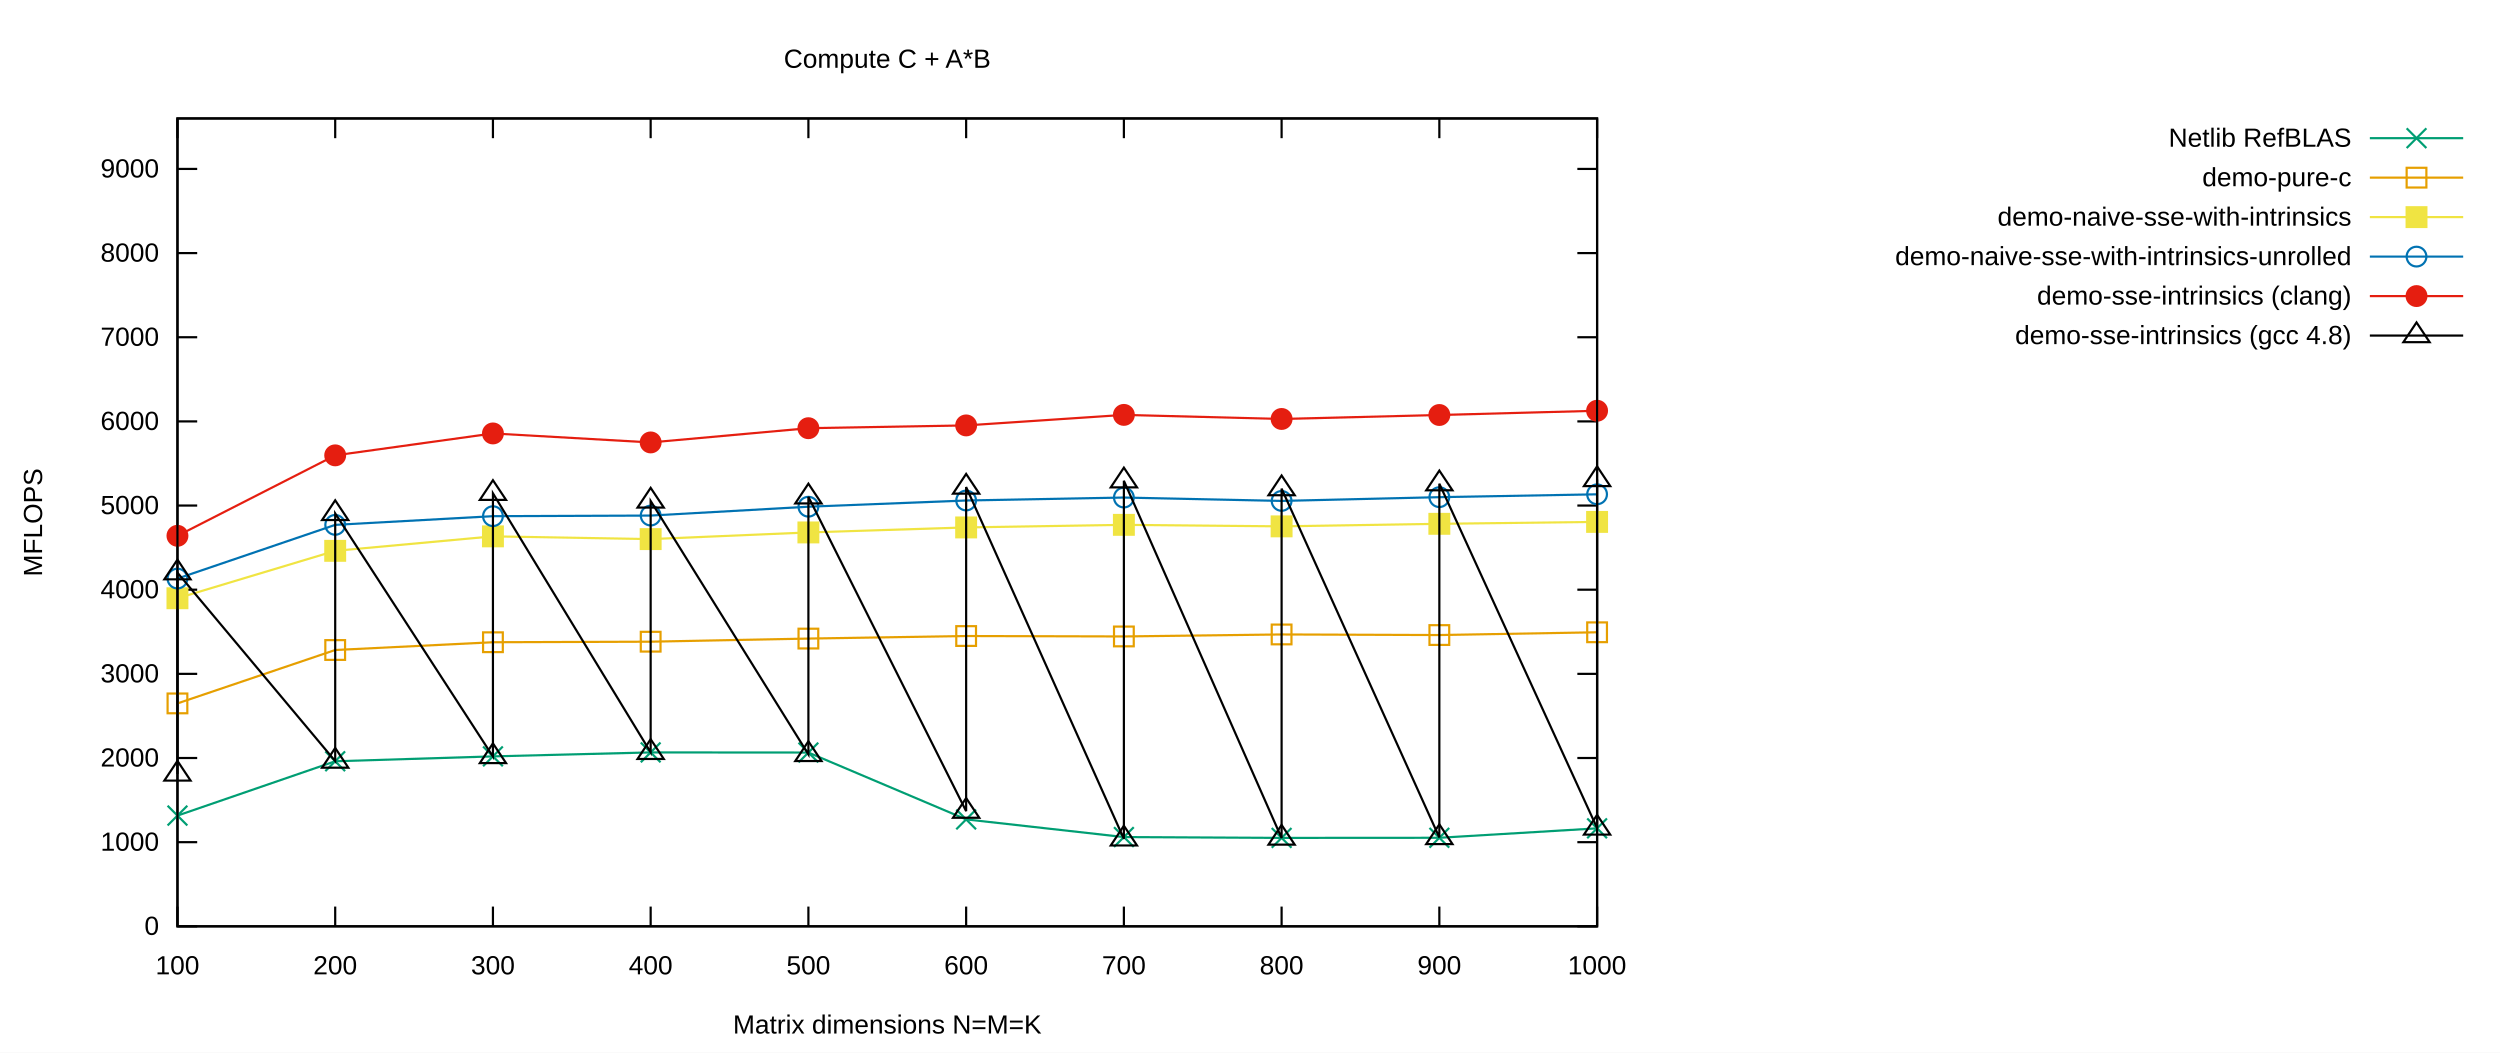
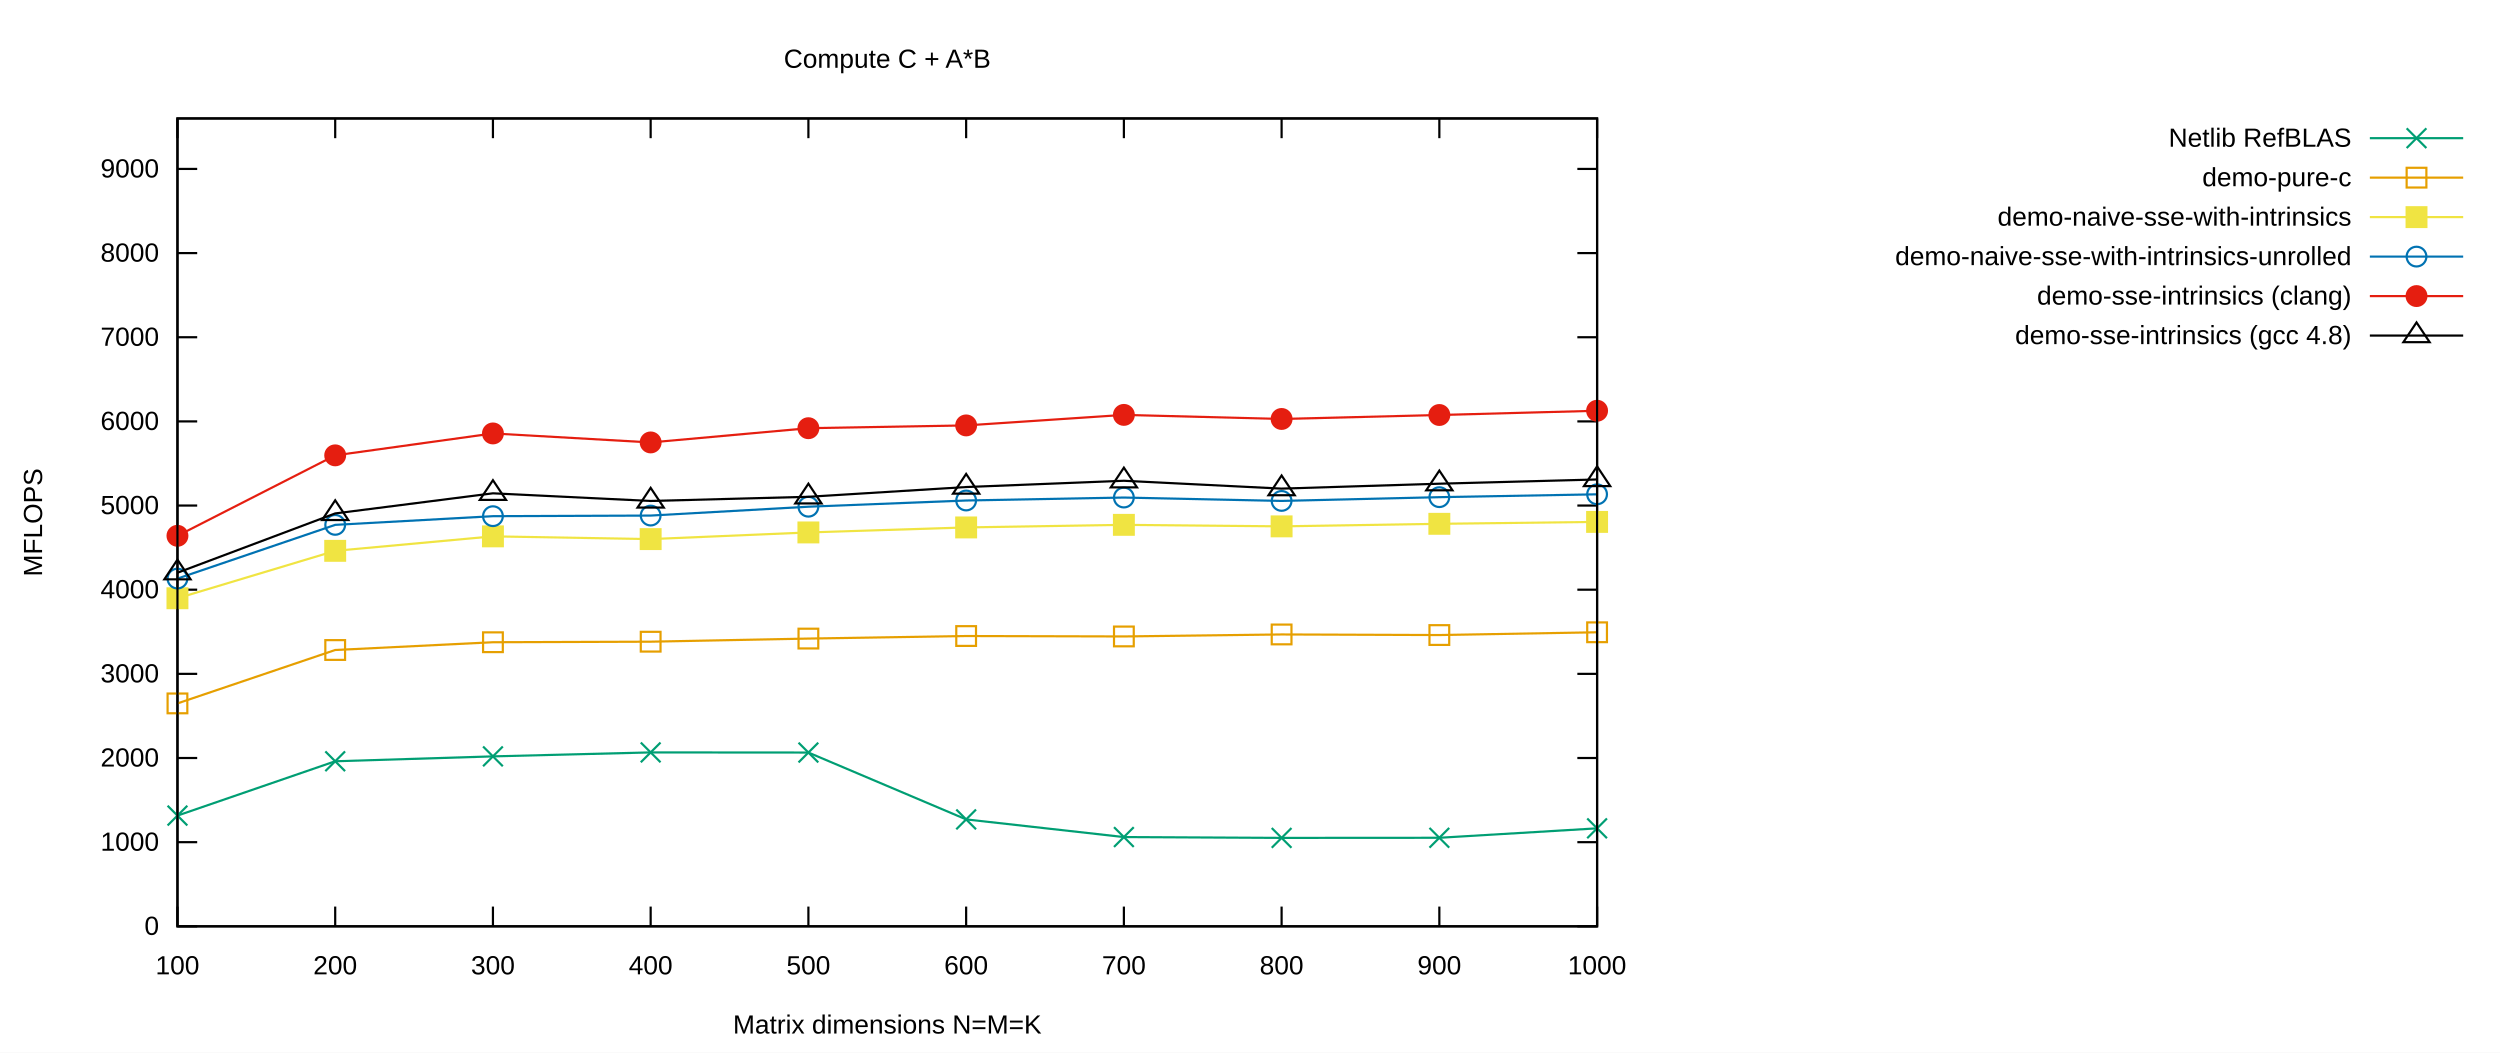
<svg xmlns="http://www.w3.org/2000/svg" xmlns:xlink="http://www.w3.org/1999/xlink" width="1140" height="480" viewBox="0 0 1140 480">
  <g id="gnuplot_canvas">
    <rect x="0" y="0" width="1140" height="480" fill="#ffffff" />
    <defs>
      <circle id="gpDot" r="0.5" stroke-width="0.5" stroke="currentColor" />
      <path id="gpPt0" stroke-width="0.222" stroke="currentColor" d="M-1,0 h2 M0,-1 v2" />
      <path id="gpPt1" stroke-width="0.222" stroke="currentColor" d="M-1,-1 L1,1 M1,-1 L-1,1" />
      <path id="gpPt2" stroke-width="0.222" stroke="currentColor" d="M-1,0 L1,0 M0,-1 L0,1 M-1,-1 L1,1 M-1,1 L1,-1" />
      <rect id="gpPt3" stroke-width="0.222" stroke="currentColor" x="-1" y="-1" width="2" height="2" />
      <rect id="gpPt4" stroke-width="0.222" stroke="currentColor" fill="currentColor" x="-1" y="-1" width="2" height="2" />
      <circle id="gpPt5" stroke-width="0.222" stroke="currentColor" cx="0" cy="0" r="1" />
      <use xlink:href="#gpPt5" id="gpPt6" fill="currentColor" stroke="none" />
      <path id="gpPt7" stroke-width="0.222" stroke="currentColor" d="M0,-1.33 L-1.33,0.67 L1.33,0.67 z" />
      <use xlink:href="#gpPt7" id="gpPt8" fill="currentColor" stroke="none" />
      <use xlink:href="#gpPt7" id="gpPt9" stroke="currentColor" transform="rotate(180)" />
      <use xlink:href="#gpPt9" id="gpPt10" fill="currentColor" stroke="none" />
      <use xlink:href="#gpPt3" id="gpPt11" stroke="currentColor" transform="rotate(45)" />
      <use xlink:href="#gpPt11" id="gpPt12" fill="currentColor" stroke="none" />
      <path id="gpPt13" stroke-width="0.222" stroke="currentColor" d="M0,1.330 L1.265,0.411 L0.782,-1.067 L-0.782,-1.076 L-1.265,0.411 z" />
      <use xlink:href="#gpPt13" id="gpPt14" fill="currentColor" stroke="none" />
      <filter id="textbox" filterUnits="objectBoundingBox" x="0" y="0" height="1" width="1">
        <feFlood flood-color="#FFFFFF" flood-opacity="1" result="bgnd" />
        <feComposite in="SourceGraphic" in2="bgnd" operator="atop" />
      </filter>
      <filter id="greybox" filterUnits="objectBoundingBox" x="0" y="0" height="1" width="1">
        <feFlood flood-color="lightgrey" flood-opacity="1" result="grey" />
        <feComposite in="SourceGraphic" in2="grey" operator="atop" />
      </filter>
    </defs>
    <g fill="none" color="#FFFFFF" stroke="currentColor" stroke-width="1.00" stroke-linecap="butt" stroke-linejoin="miter">
</g>
    <g fill="none" color="black" stroke="currentColor" stroke-width="1.00" stroke-linecap="butt" stroke-linejoin="miter">
      <path stroke="black" d="M80.92,422.40 L89.92,422.40 M728.27,422.40 L719.27,422.40  " />
      <g transform="translate(72.53,426.30)" stroke="none" fill="black" font-family="Arial" font-size="12.00" text-anchor="end">
        <text>
          <tspan font-family="Arial"> 0</tspan>
        </text>
      </g>
    </g>
    <g fill="none" color="black" stroke="currentColor" stroke-width="1.00" stroke-linecap="butt" stroke-linejoin="miter">
      <path stroke="black" d="M80.92,384.03 L89.92,384.03 M728.27,384.03 L719.27,384.03  " />
      <g transform="translate(72.53,387.93)" stroke="none" fill="black" font-family="Arial" font-size="12.00" text-anchor="end">
        <text>
          <tspan font-family="Arial"> 1000</tspan>
        </text>
      </g>
    </g>
    <g fill="none" color="black" stroke="currentColor" stroke-width="1.00" stroke-linecap="butt" stroke-linejoin="miter">
      <path stroke="black" d="M80.92,345.65 L89.92,345.65 M728.27,345.65 L719.27,345.65  " />
      <g transform="translate(72.53,349.55)" stroke="none" fill="black" font-family="Arial" font-size="12.00" text-anchor="end">
        <text>
          <tspan font-family="Arial"> 2000</tspan>
        </text>
      </g>
    </g>
    <g fill="none" color="black" stroke="currentColor" stroke-width="1.00" stroke-linecap="butt" stroke-linejoin="miter">
      <path stroke="black" d="M80.92,307.28 L89.92,307.28 M728.27,307.28 L719.27,307.28  " />
      <g transform="translate(72.53,311.18)" stroke="none" fill="black" font-family="Arial" font-size="12.00" text-anchor="end">
        <text>
          <tspan font-family="Arial"> 3000</tspan>
        </text>
      </g>
    </g>
    <g fill="none" color="black" stroke="currentColor" stroke-width="1.00" stroke-linecap="butt" stroke-linejoin="miter">
      <path stroke="black" d="M80.92,268.90 L89.92,268.90 M728.27,268.90 L719.27,268.90  " />
      <g transform="translate(72.53,272.80)" stroke="none" fill="black" font-family="Arial" font-size="12.00" text-anchor="end">
        <text>
          <tspan font-family="Arial"> 4000</tspan>
        </text>
      </g>
    </g>
    <g fill="none" color="black" stroke="currentColor" stroke-width="1.00" stroke-linecap="butt" stroke-linejoin="miter">
      <path stroke="black" d="M80.92,230.53 L89.92,230.53 M728.27,230.53 L719.27,230.53  " />
      <g transform="translate(72.53,234.43)" stroke="none" fill="black" font-family="Arial" font-size="12.00" text-anchor="end">
        <text>
          <tspan font-family="Arial"> 5000</tspan>
        </text>
      </g>
    </g>
    <g fill="none" color="black" stroke="currentColor" stroke-width="1.00" stroke-linecap="butt" stroke-linejoin="miter">
      <path stroke="black" d="M80.92,192.16 L89.92,192.16 M728.27,192.16 L719.27,192.16  " />
      <g transform="translate(72.53,196.06)" stroke="none" fill="black" font-family="Arial" font-size="12.00" text-anchor="end">
        <text>
          <tspan font-family="Arial"> 6000</tspan>
        </text>
      </g>
    </g>
    <g fill="none" color="black" stroke="currentColor" stroke-width="1.00" stroke-linecap="butt" stroke-linejoin="miter">
      <path stroke="black" d="M80.92,153.78 L89.92,153.78 M728.27,153.78 L719.27,153.78  " />
      <g transform="translate(72.53,157.68)" stroke="none" fill="black" font-family="Arial" font-size="12.00" text-anchor="end">
        <text>
          <tspan font-family="Arial"> 7000</tspan>
        </text>
      </g>
    </g>
    <g fill="none" color="black" stroke="currentColor" stroke-width="1.00" stroke-linecap="butt" stroke-linejoin="miter">
      <path stroke="black" d="M80.92,115.41 L89.92,115.41 M728.27,115.41 L719.27,115.41  " />
      <g transform="translate(72.53,119.31)" stroke="none" fill="black" font-family="Arial" font-size="12.00" text-anchor="end">
        <text>
          <tspan font-family="Arial"> 8000</tspan>
        </text>
      </g>
    </g>
    <g fill="none" color="black" stroke="currentColor" stroke-width="1.00" stroke-linecap="butt" stroke-linejoin="miter">
      <path stroke="black" d="M80.92,77.03 L89.92,77.03 M728.27,77.03 L719.27,77.03  " />
      <g transform="translate(72.53,80.93)" stroke="none" fill="black" font-family="Arial" font-size="12.00" text-anchor="end">
        <text>
          <tspan font-family="Arial"> 9000</tspan>
        </text>
      </g>
    </g>
    <g fill="none" color="black" stroke="currentColor" stroke-width="1.00" stroke-linecap="butt" stroke-linejoin="miter">
      <path stroke="black" d="M80.92,422.40 L80.92,413.40 M80.92,54.01 L80.92,63.01  " />
      <g transform="translate(80.92,444.30)" stroke="none" fill="black" font-family="Arial" font-size="12.00" text-anchor="middle">
        <text>
          <tspan font-family="Arial"> 100</tspan>
        </text>
      </g>
    </g>
    <g fill="none" color="black" stroke="currentColor" stroke-width="1.00" stroke-linecap="butt" stroke-linejoin="miter">
      <path stroke="black" d="M152.85,422.40 L152.85,413.40 M152.85,54.01 L152.85,63.01  " />
      <g transform="translate(152.85,444.30)" stroke="none" fill="black" font-family="Arial" font-size="12.00" text-anchor="middle">
        <text>
          <tspan font-family="Arial"> 200</tspan>
        </text>
      </g>
    </g>
    <g fill="none" color="black" stroke="currentColor" stroke-width="1.00" stroke-linecap="butt" stroke-linejoin="miter">
      <path stroke="black" d="M224.78,422.40 L224.78,413.40 M224.78,54.01 L224.78,63.01  " />
      <g transform="translate(224.78,444.30)" stroke="none" fill="black" font-family="Arial" font-size="12.00" text-anchor="middle">
        <text>
          <tspan font-family="Arial"> 300</tspan>
        </text>
      </g>
    </g>
    <g fill="none" color="black" stroke="currentColor" stroke-width="1.00" stroke-linecap="butt" stroke-linejoin="miter">
      <path stroke="black" d="M296.70,422.40 L296.70,413.40 M296.70,54.01 L296.70,63.01  " />
      <g transform="translate(296.70,444.30)" stroke="none" fill="black" font-family="Arial" font-size="12.00" text-anchor="middle">
        <text>
          <tspan font-family="Arial"> 400</tspan>
        </text>
      </g>
    </g>
    <g fill="none" color="black" stroke="currentColor" stroke-width="1.00" stroke-linecap="butt" stroke-linejoin="miter">
      <path stroke="black" d="M368.63,422.40 L368.63,413.40 M368.63,54.01 L368.63,63.01  " />
      <g transform="translate(368.63,444.30)" stroke="none" fill="black" font-family="Arial" font-size="12.00" text-anchor="middle">
        <text>
          <tspan font-family="Arial"> 500</tspan>
        </text>
      </g>
    </g>
    <g fill="none" color="black" stroke="currentColor" stroke-width="1.00" stroke-linecap="butt" stroke-linejoin="miter">
      <path stroke="black" d="M440.56,422.40 L440.56,413.40 M440.56,54.01 L440.56,63.01  " />
      <g transform="translate(440.56,444.30)" stroke="none" fill="black" font-family="Arial" font-size="12.00" text-anchor="middle">
        <text>
          <tspan font-family="Arial"> 600</tspan>
        </text>
      </g>
    </g>
    <g fill="none" color="black" stroke="currentColor" stroke-width="1.00" stroke-linecap="butt" stroke-linejoin="miter">
      <path stroke="black" d="M512.49,422.40 L512.49,413.40 M512.49,54.01 L512.49,63.01  " />
      <g transform="translate(512.49,444.30)" stroke="none" fill="black" font-family="Arial" font-size="12.00" text-anchor="middle">
        <text>
          <tspan font-family="Arial"> 700</tspan>
        </text>
      </g>
    </g>
    <g fill="none" color="black" stroke="currentColor" stroke-width="1.00" stroke-linecap="butt" stroke-linejoin="miter">
      <path stroke="black" d="M584.41,422.40 L584.41,413.40 M584.41,54.01 L584.41,63.01  " />
      <g transform="translate(584.41,444.30)" stroke="none" fill="black" font-family="Arial" font-size="12.00" text-anchor="middle">
        <text>
          <tspan font-family="Arial"> 800</tspan>
        </text>
      </g>
    </g>
    <g fill="none" color="black" stroke="currentColor" stroke-width="1.00" stroke-linecap="butt" stroke-linejoin="miter">
      <path stroke="black" d="M656.34,422.40 L656.34,413.40 M656.34,54.01 L656.34,63.01  " />
      <g transform="translate(656.34,444.30)" stroke="none" fill="black" font-family="Arial" font-size="12.00" text-anchor="middle">
        <text>
          <tspan font-family="Arial"> 900</tspan>
        </text>
      </g>
    </g>
    <g fill="none" color="black" stroke="currentColor" stroke-width="1.00" stroke-linecap="butt" stroke-linejoin="miter">
      <path stroke="black" d="M728.27,422.40 L728.27,413.40 M728.27,54.01 L728.27,63.01  " />
      <g transform="translate(728.27,444.30)" stroke="none" fill="black" font-family="Arial" font-size="12.00" text-anchor="middle">
        <text>
          <tspan font-family="Arial"> 1000</tspan>
        </text>
      </g>
    </g>
    <g fill="none" color="black" stroke="currentColor" stroke-width="1.00" stroke-linecap="butt" stroke-linejoin="miter">
</g>
    <g fill="none" color="black" stroke="currentColor" stroke-width="1.00" stroke-linecap="butt" stroke-linejoin="miter">
      <path stroke="black" d="M80.92,54.01 L80.92,422.40 L728.27,422.40 L728.27,54.01 L80.92,54.01 Z  " />
    </g>
    <g fill="none" color="black" stroke="currentColor" stroke-width="1.00" stroke-linecap="butt" stroke-linejoin="miter">
</g>
    <g id="gnuplot_plot_1">
      <g fill="none" color="black" stroke="currentColor" stroke-width="1.00" stroke-linecap="butt" stroke-linejoin="miter">
        <g transform="translate(1072.26,66.91)" stroke="none" fill="black" font-family="Arial" font-size="12.00" text-anchor="end">
          <text>
            <tspan font-family="Arial">Netlib RefBLAS</tspan>
          </text>
        </g>
      </g>
      <g fill="none" color="black" stroke="currentColor" stroke-width="1.00" stroke-linecap="butt" stroke-linejoin="miter">
        <path stroke="rgb(  0, 158, 115)" d="M1080.65,63.01 L1123.21,63.01 M80.92,371.91 L152.85,347.14 L224.78,344.91 L296.70,343.10 L368.63,343.16 L440.56,373.65   L512.49,381.70 L584.41,382.08 L656.34,382.03 L728.27,377.72  " />
        <use xlink:href="#gpPt1" transform="translate(80.92,371.91) scale(4.50)" color="rgb(  0, 158, 115)" />
        <use xlink:href="#gpPt1" transform="translate(152.85,347.14) scale(4.50)" color="rgb(  0, 158, 115)" />
        <use xlink:href="#gpPt1" transform="translate(224.78,344.91) scale(4.50)" color="rgb(  0, 158, 115)" />
        <use xlink:href="#gpPt1" transform="translate(296.70,343.10) scale(4.50)" color="rgb(  0, 158, 115)" />
        <use xlink:href="#gpPt1" transform="translate(368.63,343.16) scale(4.50)" color="rgb(  0, 158, 115)" />
        <use xlink:href="#gpPt1" transform="translate(440.56,373.65) scale(4.50)" color="rgb(  0, 158, 115)" />
        <use xlink:href="#gpPt1" transform="translate(512.49,381.70) scale(4.50)" color="rgb(  0, 158, 115)" />
        <use xlink:href="#gpPt1" transform="translate(584.41,382.08) scale(4.50)" color="rgb(  0, 158, 115)" />
        <use xlink:href="#gpPt1" transform="translate(656.34,382.03) scale(4.50)" color="rgb(  0, 158, 115)" />
        <use xlink:href="#gpPt1" transform="translate(728.27,377.72) scale(4.50)" color="rgb(  0, 158, 115)" />
        <use xlink:href="#gpPt1" transform="translate(1101.93,63.01) scale(4.50)" color="rgb(  0, 158, 115)" />
      </g>
    </g>
    <g id="gnuplot_plot_2">
      <g fill="none" color="black" stroke="currentColor" stroke-width="1.00" stroke-linecap="butt" stroke-linejoin="miter">
        <g transform="translate(1072.26,84.91)" stroke="none" fill="black" font-family="Arial" font-size="12.00" text-anchor="end">
          <text>
            <tspan font-family="Arial">demo-pure-c</tspan>
          </text>
        </g>
      </g>
      <g fill="none" color="black" stroke="currentColor" stroke-width="1.00" stroke-linecap="butt" stroke-linejoin="miter">
        <path stroke="rgb(230, 159,   0)" d="M1080.65,81.01 L1123.21,81.01 M80.92,320.75 L152.85,296.40 L224.78,292.86 L296.70,292.61 L368.63,291.19 L440.56,290.03   L512.49,290.22 L584.41,289.31 L656.34,289.58 L728.27,288.32  " />
        <use xlink:href="#gpPt3" transform="translate(80.92,320.75) scale(4.50)" color="rgb(230, 159,   0)" />
        <use xlink:href="#gpPt3" transform="translate(152.85,296.40) scale(4.50)" color="rgb(230, 159,   0)" />
        <use xlink:href="#gpPt3" transform="translate(224.78,292.86) scale(4.50)" color="rgb(230, 159,   0)" />
        <use xlink:href="#gpPt3" transform="translate(296.70,292.61) scale(4.50)" color="rgb(230, 159,   0)" />
        <use xlink:href="#gpPt3" transform="translate(368.63,291.19) scale(4.50)" color="rgb(230, 159,   0)" />
        <use xlink:href="#gpPt3" transform="translate(440.56,290.03) scale(4.50)" color="rgb(230, 159,   0)" />
        <use xlink:href="#gpPt3" transform="translate(512.49,290.22) scale(4.50)" color="rgb(230, 159,   0)" />
        <use xlink:href="#gpPt3" transform="translate(584.41,289.31) scale(4.50)" color="rgb(230, 159,   0)" />
        <use xlink:href="#gpPt3" transform="translate(656.34,289.58) scale(4.50)" color="rgb(230, 159,   0)" />
        <use xlink:href="#gpPt3" transform="translate(728.27,288.32) scale(4.50)" color="rgb(230, 159,   0)" />
        <use xlink:href="#gpPt3" transform="translate(1101.93,81.01) scale(4.50)" color="rgb(230, 159,   0)" />
      </g>
    </g>
    <g id="gnuplot_plot_3">
      <g fill="none" color="black" stroke="currentColor" stroke-width="1.00" stroke-linecap="butt" stroke-linejoin="miter">
        <g transform="translate(1072.26,102.91)" stroke="none" fill="black" font-family="Arial" font-size="12.00" text-anchor="end">
          <text>
            <tspan font-family="Arial">demo-naive-sse-with-intrinsics</tspan>
          </text>
        </g>
      </g>
      <g fill="none" color="black" stroke="currentColor" stroke-width="1.00" stroke-linecap="butt" stroke-linejoin="miter">
        <path stroke="rgb(240, 228,  66)" d="M1080.65,99.01 L1123.21,99.01 M80.92,272.80 L152.85,251.18 L224.78,244.58 L296.70,245.83 L368.63,242.79 L440.56,240.51   L512.49,239.33 L584.41,240.02 L656.34,238.86 L728.27,237.99  " />
        <use xlink:href="#gpPt4" transform="translate(80.92,272.80) scale(4.50)" color="rgb(240, 228,  66)" />
        <use xlink:href="#gpPt4" transform="translate(152.85,251.18) scale(4.50)" color="rgb(240, 228,  66)" />
        <use xlink:href="#gpPt4" transform="translate(224.78,244.58) scale(4.50)" color="rgb(240, 228,  66)" />
        <use xlink:href="#gpPt4" transform="translate(296.70,245.83) scale(4.50)" color="rgb(240, 228,  66)" />
        <use xlink:href="#gpPt4" transform="translate(368.63,242.79) scale(4.50)" color="rgb(240, 228,  66)" />
        <use xlink:href="#gpPt4" transform="translate(440.56,240.51) scale(4.50)" color="rgb(240, 228,  66)" />
        <use xlink:href="#gpPt4" transform="translate(512.49,239.33) scale(4.50)" color="rgb(240, 228,  66)" />
        <use xlink:href="#gpPt4" transform="translate(584.41,240.02) scale(4.50)" color="rgb(240, 228,  66)" />
        <use xlink:href="#gpPt4" transform="translate(656.34,238.86) scale(4.50)" color="rgb(240, 228,  66)" />
        <use xlink:href="#gpPt4" transform="translate(728.27,237.99) scale(4.50)" color="rgb(240, 228,  66)" />
        <use xlink:href="#gpPt4" transform="translate(1101.93,99.01) scale(4.50)" color="rgb(240, 228,  66)" />
      </g>
    </g>
    <g id="gnuplot_plot_4">
      <g fill="none" color="black" stroke="currentColor" stroke-width="1.00" stroke-linecap="butt" stroke-linejoin="miter">
        <g transform="translate(1072.26,120.91)" stroke="none" fill="black" font-family="Arial" font-size="12.00" text-anchor="end">
          <text>
            <tspan font-family="Arial">demo-naive-sse-with-intrinsics-unrolled</tspan>
          </text>
        </g>
      </g>
      <g fill="none" color="black" stroke="currentColor" stroke-width="1.00" stroke-linecap="butt" stroke-linejoin="miter">
        <path stroke="rgb(  0, 114, 178)" d="M1080.65,117.01 L1123.21,117.01 M80.92,263.83 L152.85,239.34 L224.78,235.38 L296.70,235.10 L368.63,231.06 L440.56,228.23   L512.49,226.88 L584.41,228.42 L656.34,226.71 L728.27,225.41  " />
        <use xlink:href="#gpPt5" transform="translate(80.92,263.83) scale(4.50)" color="rgb(  0, 114, 178)" />
        <use xlink:href="#gpPt5" transform="translate(152.85,239.34) scale(4.50)" color="rgb(  0, 114, 178)" />
        <use xlink:href="#gpPt5" transform="translate(224.78,235.38) scale(4.50)" color="rgb(  0, 114, 178)" />
        <use xlink:href="#gpPt5" transform="translate(296.70,235.10) scale(4.50)" color="rgb(  0, 114, 178)" />
        <use xlink:href="#gpPt5" transform="translate(368.63,231.06) scale(4.50)" color="rgb(  0, 114, 178)" />
        <use xlink:href="#gpPt5" transform="translate(440.56,228.23) scale(4.50)" color="rgb(  0, 114, 178)" />
        <use xlink:href="#gpPt5" transform="translate(512.49,226.88) scale(4.50)" color="rgb(  0, 114, 178)" />
        <use xlink:href="#gpPt5" transform="translate(584.41,228.42) scale(4.50)" color="rgb(  0, 114, 178)" />
        <use xlink:href="#gpPt5" transform="translate(656.34,226.71) scale(4.50)" color="rgb(  0, 114, 178)" />
        <use xlink:href="#gpPt5" transform="translate(728.27,225.41) scale(4.50)" color="rgb(  0, 114, 178)" />
        <use xlink:href="#gpPt5" transform="translate(1101.93,117.01) scale(4.50)" color="rgb(  0, 114, 178)" />
      </g>
    </g>
    <g id="gnuplot_plot_5">
      <g fill="none" color="black" stroke="currentColor" stroke-width="1.00" stroke-linecap="butt" stroke-linejoin="miter">
        <g transform="translate(1072.26,138.91)" stroke="none" fill="black" font-family="Arial" font-size="12.00" text-anchor="end">
          <text>
            <tspan font-family="Arial">demo-sse-intrinsics (clang)</tspan>
          </text>
        </g>
      </g>
      <g fill="none" color="black" stroke="currentColor" stroke-width="1.00" stroke-linecap="butt" stroke-linejoin="miter">
        <path stroke="rgb(229,  30,  16)" d="M1080.65,135.01 L1123.21,135.01 M80.92,244.33 L152.85,207.64 L224.78,197.65 L296.70,201.75 L368.63,195.26 L440.56,193.99   L512.49,189.19 L584.41,191.05 L656.34,189.24 L728.27,187.30  " />
        <use xlink:href="#gpPt6" transform="translate(80.92,244.33) scale(4.50)" color="rgb(229,  30,  16)" />
        <use xlink:href="#gpPt6" transform="translate(152.85,207.64) scale(4.50)" color="rgb(229,  30,  16)" />
        <use xlink:href="#gpPt6" transform="translate(224.78,197.65) scale(4.50)" color="rgb(229,  30,  16)" />
        <use xlink:href="#gpPt6" transform="translate(296.70,201.75) scale(4.50)" color="rgb(229,  30,  16)" />
        <use xlink:href="#gpPt6" transform="translate(368.63,195.26) scale(4.50)" color="rgb(229,  30,  16)" />
        <use xlink:href="#gpPt6" transform="translate(440.56,193.99) scale(4.50)" color="rgb(229,  30,  16)" />
        <use xlink:href="#gpPt6" transform="translate(512.49,189.19) scale(4.50)" color="rgb(229,  30,  16)" />
        <use xlink:href="#gpPt6" transform="translate(584.41,191.05) scale(4.50)" color="rgb(229,  30,  16)" />
        <use xlink:href="#gpPt6" transform="translate(656.34,189.24) scale(4.50)" color="rgb(229,  30,  16)" />
        <use xlink:href="#gpPt6" transform="translate(728.27,187.30) scale(4.50)" color="rgb(229,  30,  16)" />
        <use xlink:href="#gpPt6" transform="translate(1101.93,135.01) scale(4.50)" color="rgb(229,  30,  16)" />
      </g>
    </g>
    <g id="gnuplot_plot_6">
      <g fill="none" color="black" stroke="currentColor" stroke-width="1.00" stroke-linecap="butt" stroke-linejoin="miter">
        <g transform="translate(1072.26,156.91)" stroke="none" fill="black" font-family="Arial" font-size="12.00" text-anchor="end">
          <text>
            <tspan font-family="Arial">demo-sse-intrinsics (gcc 4.8)</tspan>
          </text>
        </g>
      </g>
      <g fill="none" color="black" stroke="currentColor" stroke-width="1.00" stroke-linecap="butt" stroke-linejoin="miter">
-         <path stroke="rgb(  0,   0,   0)" d="M1080.65,153.01 L1123.21,153.01 M80.92,352.94 L80.92,261.16 L152.85,347.05 L152.85,234.12 L224.78,344.97 L224.78,224.95   L296.70,343.07 L296.70,228.44 L368.63,344.01 L368.63,226.54 L440.56,369.89 L440.56,222.09 L512.49,382.52 L512.49,219.23   L584.41,382.15 L584.41,222.81 L656.34,381.89 L656.34,220.57 L728.27,377.56 L728.27,218.64  " />
-         <use xlink:href="#gpPt7" transform="translate(80.92,352.94) scale(4.50)" color="rgb(  0,   0,   0)" />
+         <path stroke="rgb(  0,   0,   0)" d="M1080.65,153.01 L1123.21,153.01 M80.92,261.16 L152.85,234.12 L224.78,224.95 L296.70,228.44 L368.63,226.54 L440.56,222.09   L512.49,219.23 L584.41,222.81 L656.34,220.57 L728.27,218.64  " />
        <use xlink:href="#gpPt7" transform="translate(80.92,261.16) scale(4.50)" color="rgb(  0,   0,   0)" />
-         <use xlink:href="#gpPt7" transform="translate(152.85,347.05) scale(4.50)" color="rgb(  0,   0,   0)" />
        <use xlink:href="#gpPt7" transform="translate(152.85,234.12) scale(4.50)" color="rgb(  0,   0,   0)" />
-         <use xlink:href="#gpPt7" transform="translate(224.78,344.97) scale(4.50)" color="rgb(  0,   0,   0)" />
        <use xlink:href="#gpPt7" transform="translate(224.78,224.95) scale(4.50)" color="rgb(  0,   0,   0)" />
-         <use xlink:href="#gpPt7" transform="translate(296.70,343.07) scale(4.50)" color="rgb(  0,   0,   0)" />
        <use xlink:href="#gpPt7" transform="translate(296.70,228.44) scale(4.50)" color="rgb(  0,   0,   0)" />
-         <use xlink:href="#gpPt7" transform="translate(368.63,344.01) scale(4.50)" color="rgb(  0,   0,   0)" />
        <use xlink:href="#gpPt7" transform="translate(368.63,226.54) scale(4.50)" color="rgb(  0,   0,   0)" />
-         <use xlink:href="#gpPt7" transform="translate(440.56,369.89) scale(4.50)" color="rgb(  0,   0,   0)" />
        <use xlink:href="#gpPt7" transform="translate(440.56,222.09) scale(4.50)" color="rgb(  0,   0,   0)" />
-         <use xlink:href="#gpPt7" transform="translate(512.49,382.52) scale(4.50)" color="rgb(  0,   0,   0)" />
        <use xlink:href="#gpPt7" transform="translate(512.49,219.23) scale(4.50)" color="rgb(  0,   0,   0)" />
-         <use xlink:href="#gpPt7" transform="translate(584.41,382.15) scale(4.50)" color="rgb(  0,   0,   0)" />
        <use xlink:href="#gpPt7" transform="translate(584.41,222.81) scale(4.50)" color="rgb(  0,   0,   0)" />
-         <use xlink:href="#gpPt7" transform="translate(656.34,381.89) scale(4.50)" color="rgb(  0,   0,   0)" />
        <use xlink:href="#gpPt7" transform="translate(656.34,220.57) scale(4.50)" color="rgb(  0,   0,   0)" />
-         <use xlink:href="#gpPt7" transform="translate(728.27,377.56) scale(4.50)" color="rgb(  0,   0,   0)" />
        <use xlink:href="#gpPt7" transform="translate(728.27,218.64) scale(4.50)" color="rgb(  0,   0,   0)" />
        <use xlink:href="#gpPt7" transform="translate(1101.93,153.01) scale(4.50)" color="rgb(  0,   0,   0)" />
      </g>
    </g>
    <g fill="none" color="#FFFFFF" stroke="rgb(  0,   0,   0)" stroke-width="2.00" stroke-linecap="butt" stroke-linejoin="miter">
</g>
    <g fill="none" color="black" stroke="currentColor" stroke-width="2.00" stroke-linecap="butt" stroke-linejoin="miter">
</g>
    <g fill="none" color="black" stroke="black" stroke-width="1.00" stroke-linecap="butt" stroke-linejoin="miter">
</g>
    <g fill="none" color="black" stroke="currentColor" stroke-width="1.00" stroke-linecap="butt" stroke-linejoin="miter">
      <path stroke="black" d="M80.92,54.01 L80.92,422.40 L728.27,422.40 L728.27,54.01 L80.92,54.01 Z  " />
      <g transform="translate(19.18,238.21) rotate(270.00)" stroke="none" fill="black" font-family="Arial" font-size="12.00" text-anchor="middle">
        <text>
          <tspan font-family="Arial">MFLOPS</tspan>
        </text>
      </g>
    </g>
    <g fill="none" color="black" stroke="currentColor" stroke-width="1.00" stroke-linecap="butt" stroke-linejoin="miter">
      <g transform="translate(404.59,471.30)" stroke="none" fill="black" font-family="Arial" font-size="12.00" text-anchor="middle">
        <text>
          <tspan font-family="Arial">Matrix dimensions N=M=K</tspan>
        </text>
      </g>
    </g>
    <g fill="none" color="black" stroke="currentColor" stroke-width="1.00" stroke-linecap="butt" stroke-linejoin="miter">
</g>
    <g fill="none" color="black" stroke="currentColor" stroke-width="1.00" stroke-linecap="butt" stroke-linejoin="miter">
      <g transform="translate(404.59,30.91)" stroke="none" fill="black" font-family="Arial" font-size="12.00" text-anchor="middle">
        <text>
          <tspan font-family="Arial">Compute C + A*B</tspan>
        </text>
      </g>
    </g>
    <g fill="none" color="black" stroke="currentColor" stroke-width="1.00" stroke-linecap="butt" stroke-linejoin="miter">
</g>
  </g>
</svg>
